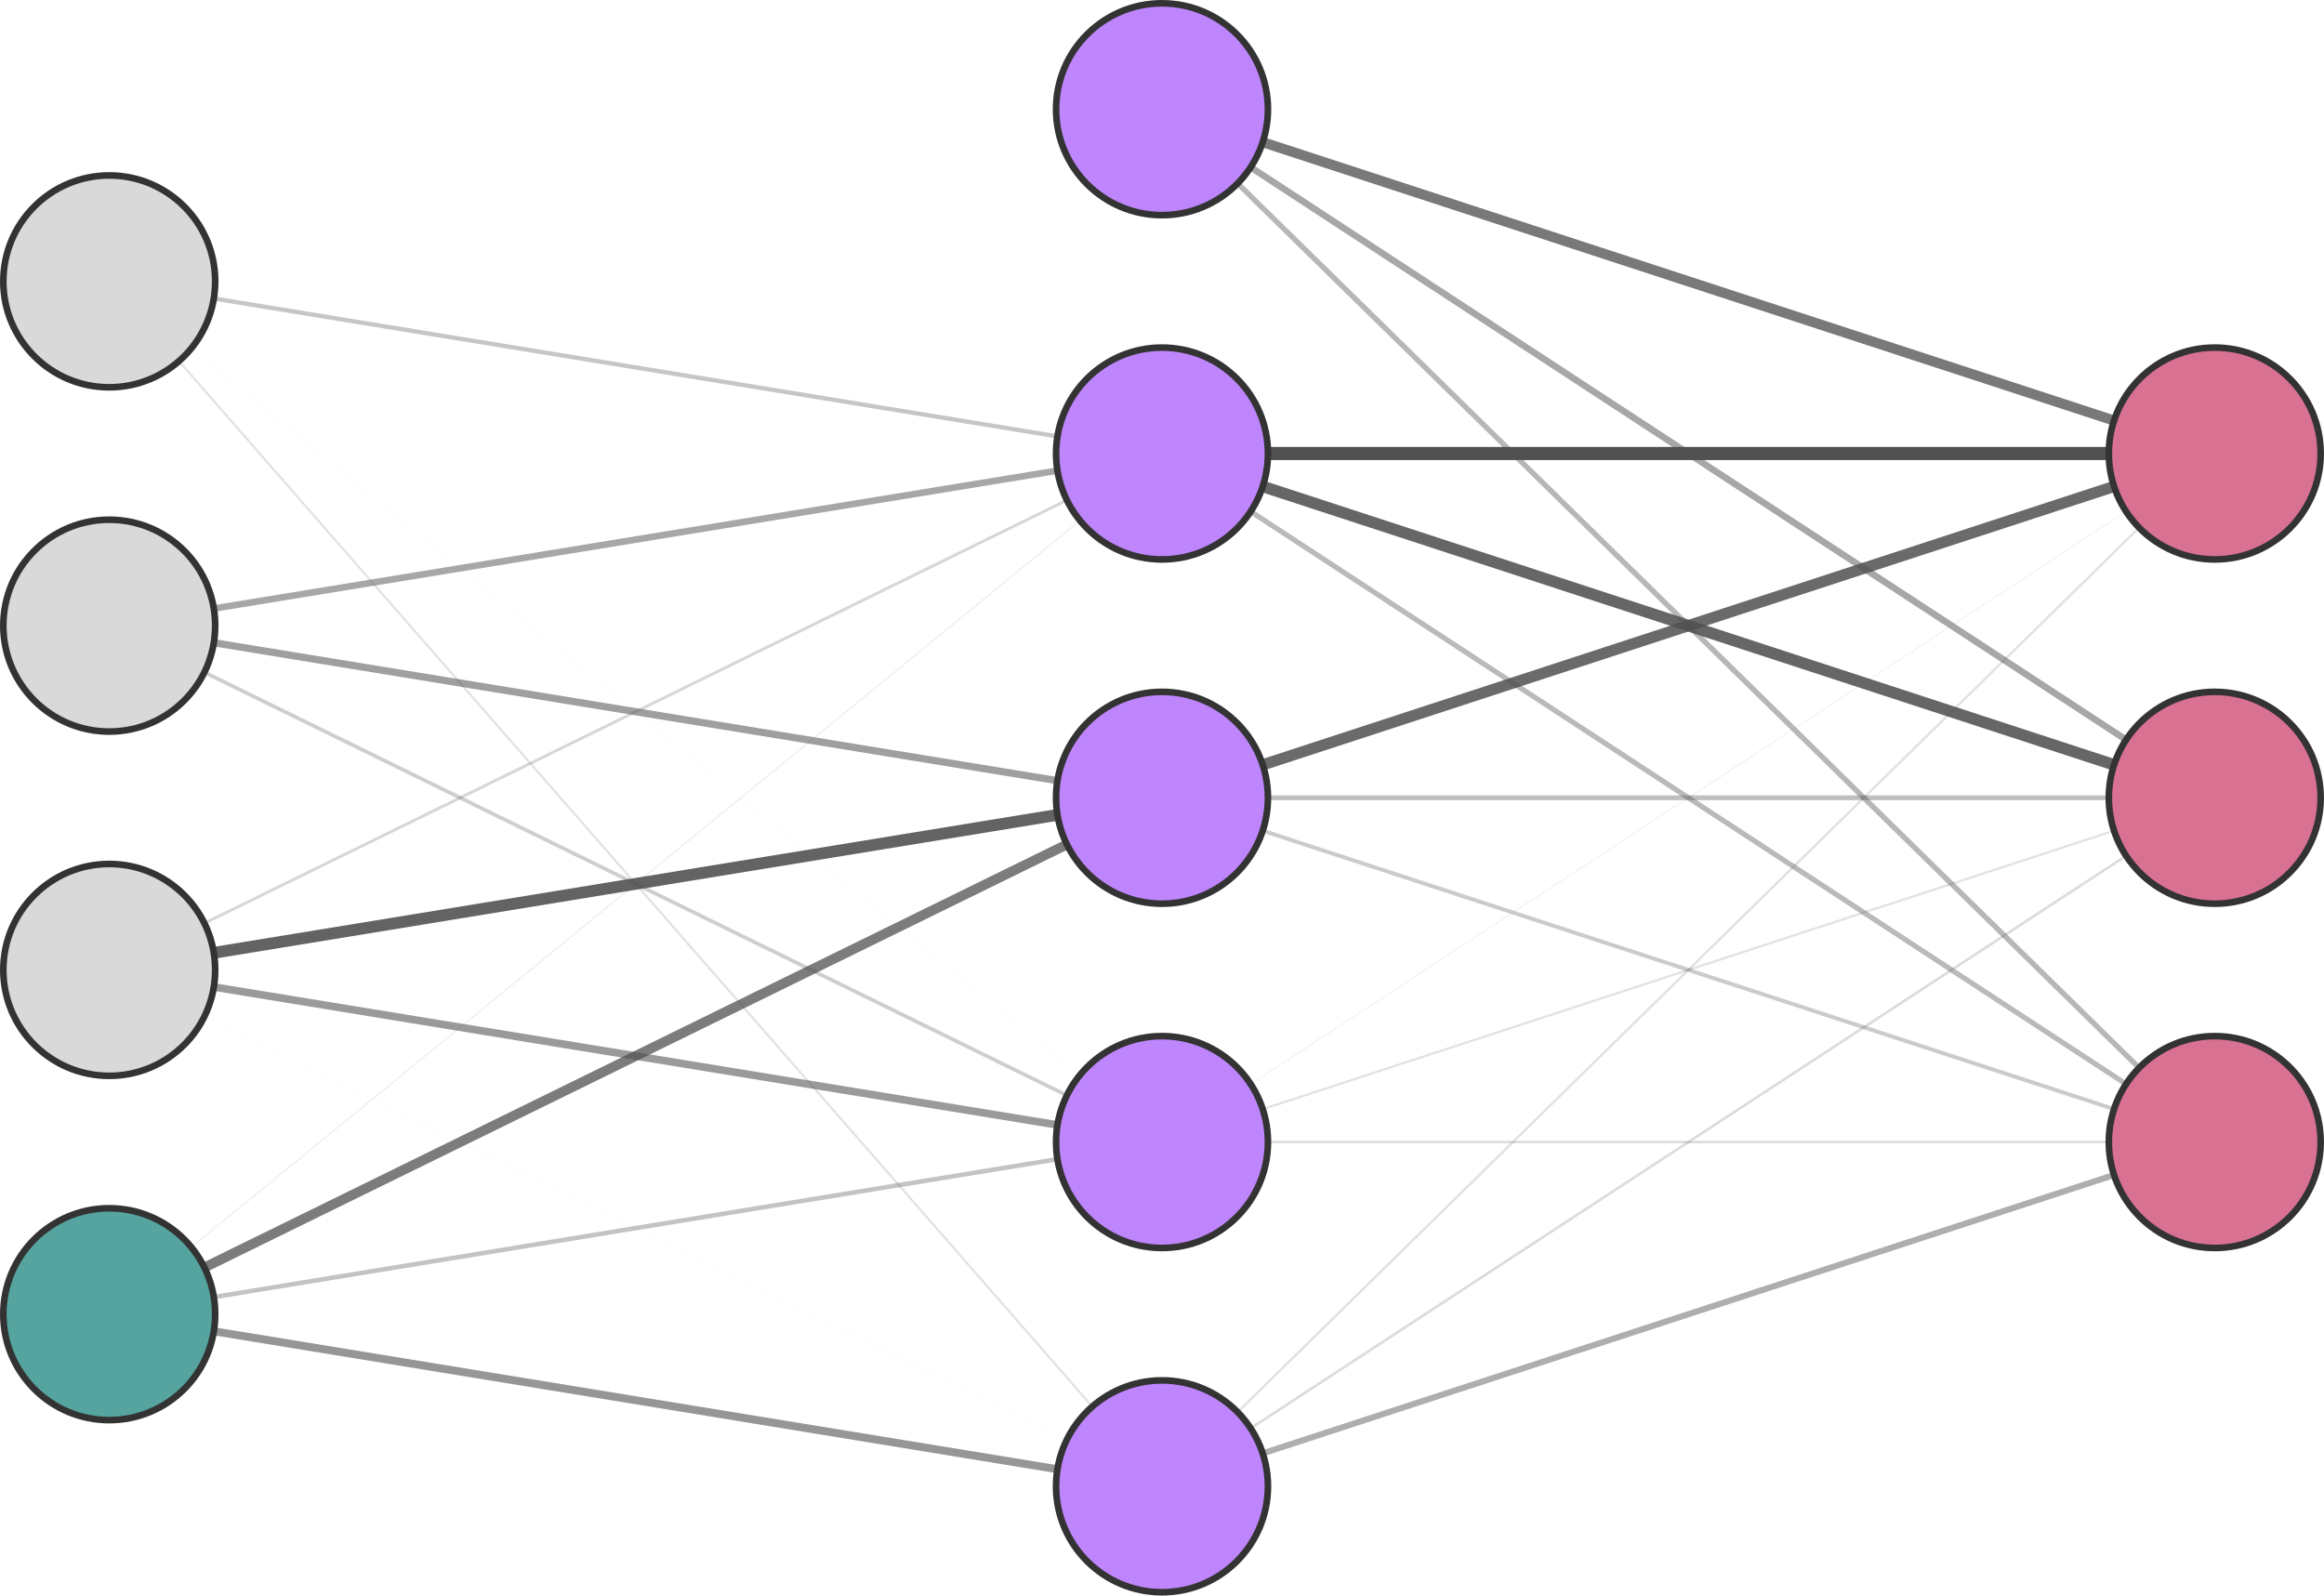
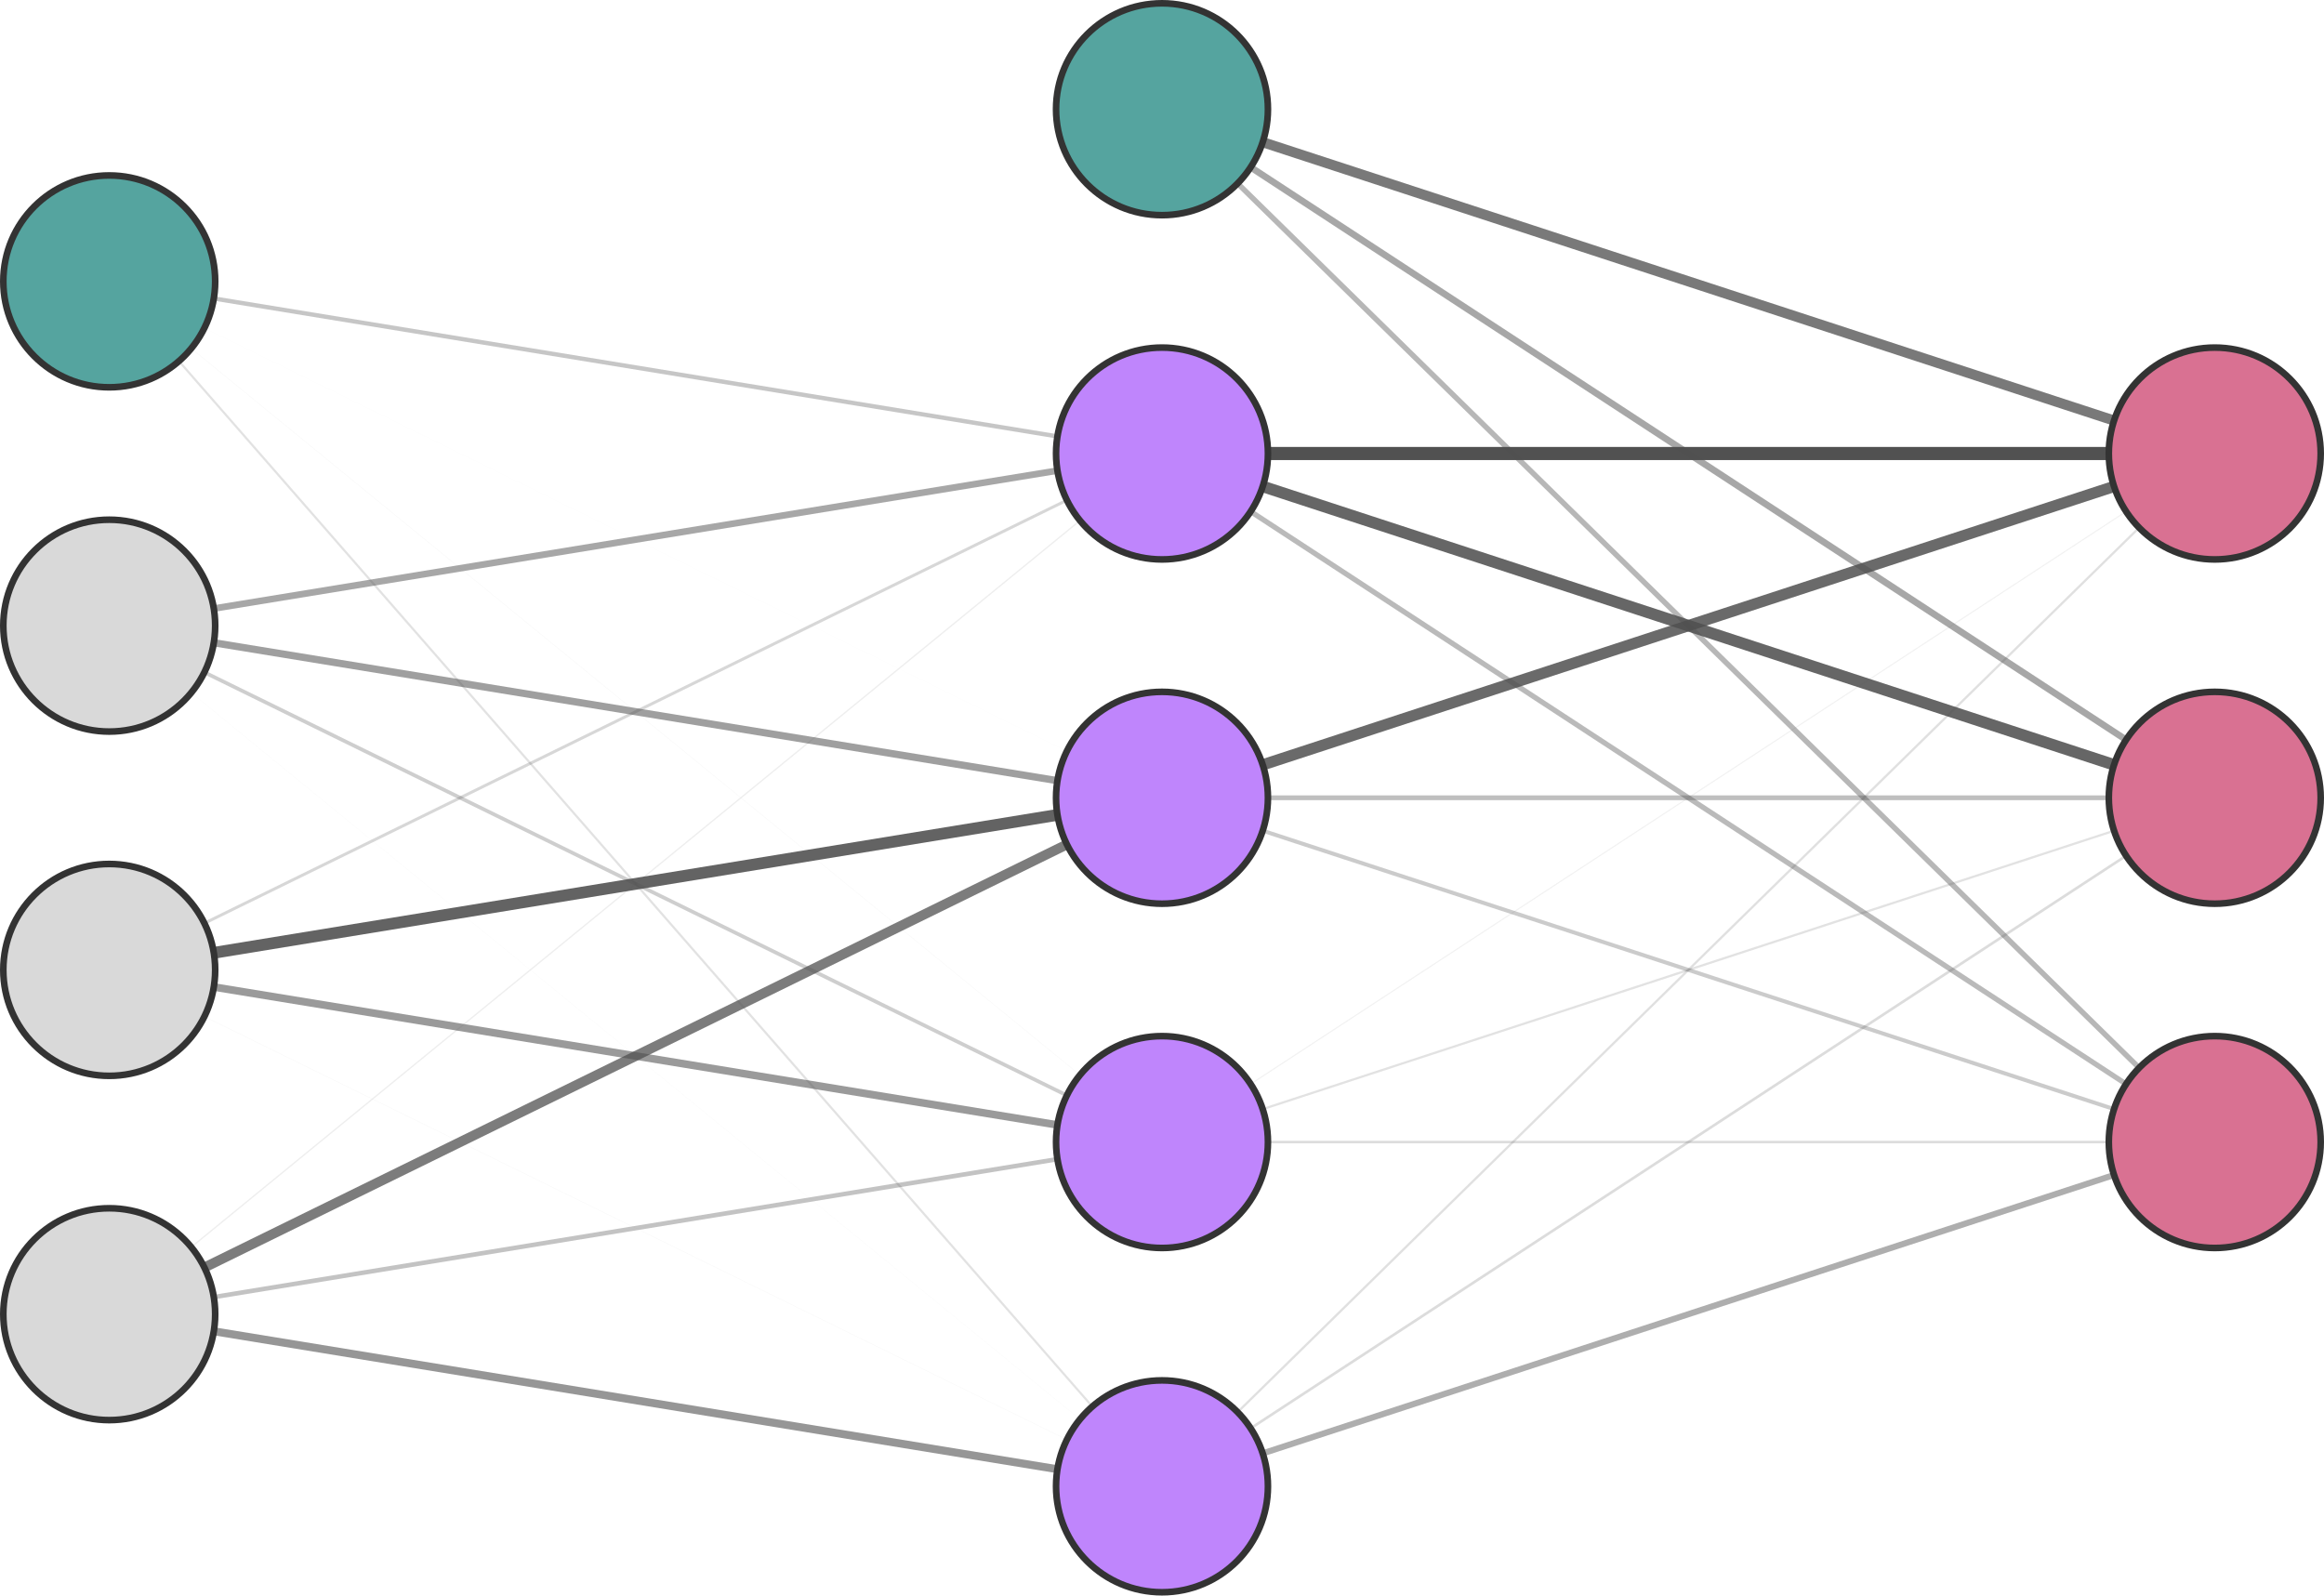
<svg xmlns="http://www.w3.org/2000/svg" width="351" height="241" viewBox="0 0 351 241" fill="none">
  <path d="M175.5 16.5L334.5 68.5" stroke="#505050" stroke-opacity="0.765" stroke-width="1.529" />
  <path d="M175.5 16.5L334.5 120.5" stroke="#505050" stroke-opacity="0.502" stroke-width="1.005" />
  <path d="M175.5 16.5L334.5 172.5" stroke="#505050" stroke-opacity="0.407" stroke-width="0.814" />
  <path d="M16.5 42.5L175.5 68.5" stroke="#505050" stroke-opacity="0.325" stroke-width="0.651" />
  <path d="M16.5 42.5L175.5 120.5" stroke="#505050" stroke-opacity="0.019" stroke-width="0.038" />
  <path d="M16.5 42.5L175.5 172.5" stroke="#505050" stroke-opacity="0.04" stroke-width="0.08" />
  <path d="M16.5 42.5L175.5 224.5" stroke="#505050" stroke-opacity="0.165" stroke-width="0.329" />
  <path d="M16.5 94.5L175.5 68.5" stroke="#505050" stroke-opacity="0.5" stroke-width="1" />
  <path d="M16.5 94.5L175.5 120.5" stroke="#505050" stroke-opacity="0.546" stroke-width="1.091" />
  <path d="M16.5 94.5L175.5 172.5" stroke="#505050" stroke-opacity="0.281" stroke-width="0.562" />
  <path d="M16.5 94.5L175.5 224.5" stroke="#505050" stroke-opacity="0.029" stroke-width="0.059" />
  <path d="M16.5 146.5L175.5 68.5" stroke="#505050" stroke-opacity="0.223" stroke-width="0.445" />
  <path d="M16.5 146.5L175.5 120.5" stroke="#505050" stroke-opacity="0.887" stroke-width="1.774" />
  <path d="M16.5 146.5L175.5 172.5" stroke="#505050" stroke-opacity="0.575" stroke-width="1.151" />
  <path d="M16.5 146.5L175.5 224.5" stroke="#505050" stroke-opacity="0.037" stroke-width="0.073" />
  <path d="M16.5 198.5L175.5 68.5" stroke="#505050" stroke-opacity="0.1" stroke-width="0.201" />
  <path d="M16.5 198.5L175.5 120.5" stroke="#505050" stroke-opacity="0.744" stroke-width="1.489" />
  <path d="M16.5 198.5L175.5 172.5" stroke="#505050" stroke-opacity="0.342" stroke-width="0.684" />
  <path d="M16.5 198.5L175.5 224.5" stroke="#505050" stroke-opacity="0.6" stroke-width="1.2" />
  <path d="M175.5 68.5H334.5" stroke="#505050" stroke-opacity="0.991" stroke-width="1.982" />
  <path d="M175.5 68.5L334.5 120.5" stroke="#505050" stroke-opacity="0.872" stroke-width="1.743" />
  <path d="M175.5 68.5L334.5 172.5" stroke="#505050" stroke-opacity="0.394" stroke-width="0.789" />
  <path d="M175.5 120.5L334.5 68.5" stroke="#505050" stroke-opacity="0.846" stroke-width="1.692" />
  <path d="M175.5 120.5H334.5" stroke="#505050" stroke-opacity="0.36" stroke-width="0.72" />
  <path d="M175.5 120.5L334.5 172.5" stroke="#505050" stroke-opacity="0.299" stroke-width="0.599" />
  <path d="M175.5 172.5L334.5 68.5" stroke="#505050" stroke-opacity="0.082" stroke-width="0.165" />
  <path d="M175.5 172.5L334.5 120.5" stroke="#505050" stroke-opacity="0.167" stroke-width="0.335" />
  <path d="M175.5 172.5H334.5" stroke="#505050" stroke-opacity="0.192" stroke-width="0.384" />
  <path d="M175.5 224.5L334.5 68.5" stroke="#505050" stroke-opacity="0.172" stroke-width="0.344" />
  <path d="M175.5 224.5L334.5 120.5" stroke="#505050" stroke-opacity="0.2" stroke-width="0.4" />
  <path d="M175.5 224.5L334.5 172.5" stroke="#505050" stroke-opacity="0.462" stroke-width="0.924" />
-   <path d="M16.5 58.5C25.337 58.5 32.5 51.337 32.5 42.5C32.5 33.663 25.337 26.5 16.5 26.5C7.663 26.5 0.5 33.663 0.5 42.5C0.5 51.337 7.663 58.5 16.5 58.5Z" fill="#D9D9D9" stroke="#333333" />
+   <path d="M16.5 58.5C25.337 58.5 32.5 51.337 32.5 42.5C32.5 33.663 25.337 26.5 16.5 26.5C7.663 26.5 0.5 33.663 0.5 42.5C0.5 51.337 7.663 58.5 16.5 58.5Z" fill="#55A49F" stroke="#333333" />
  <path d="M16.5 110.5C25.337 110.5 32.5 103.337 32.5 94.5C32.5 85.663 25.337 78.5 16.5 78.5C7.663 78.5 0.5 85.663 0.5 94.5C0.5 103.337 7.663 110.5 16.5 110.5Z" fill="#D9D9D9" stroke="#333333" />
  <path d="M16.5 162.5C25.337 162.5 32.5 155.337 32.5 146.5C32.5 137.663 25.337 130.5 16.5 130.5C7.663 130.5 0.5 137.663 0.5 146.5C0.5 155.337 7.663 162.5 16.5 162.5Z" fill="#D9D9D9" stroke="#333333" />
-   <path d="M16.5 214.5C25.337 214.5 32.5 207.337 32.5 198.5C32.5 189.663 25.337 182.5 16.5 182.5C7.663 182.5 0.5 189.663 0.5 198.5C0.5 207.337 7.663 214.5 16.5 214.5Z" fill="#55A49F" stroke="#333333" />
-   <path d="M175.5 32.5C184.337 32.5 191.5 25.337 191.5 16.5C191.5 7.663 184.337 0.5 175.5 0.5C166.663 0.5 159.5 7.663 159.5 16.5C159.5 25.337 166.663 32.5 175.5 32.5Z" fill="#BF85FC" stroke="#333333" />
+   <path d="M16.5 214.5C25.337 214.5 32.5 207.337 32.5 198.5C32.5 189.663 25.337 182.5 16.5 182.5C7.663 182.5 0.5 189.663 0.5 198.5C0.5 207.337 7.663 214.5 16.5 214.5Z" fill="#D9D9D9" stroke="#333333" />
+   <path d="M175.5 32.5C184.337 32.5 191.5 25.337 191.5 16.5C191.5 7.663 184.337 0.5 175.5 0.5C166.663 0.5 159.5 7.663 159.5 16.5C159.5 25.337 166.663 32.5 175.5 32.5Z" fill="#55A49F" stroke="#333333" />
  <path d="M175.5 84.5C184.337 84.5 191.5 77.337 191.5 68.5C191.5 59.663 184.337 52.5 175.5 52.5C166.663 52.5 159.5 59.663 159.5 68.5C159.5 77.337 166.663 84.5 175.5 84.5Z" fill="#BF85FC" stroke="#333333" />
  <path d="M175.5 136.5C184.337 136.5 191.5 129.337 191.5 120.5C191.5 111.663 184.337 104.5 175.5 104.5C166.663 104.5 159.5 111.663 159.5 120.5C159.5 129.337 166.663 136.5 175.5 136.5Z" fill="#BF85FC" stroke="#333333" />
  <path d="M175.5 188.5C184.337 188.5 191.5 181.337 191.5 172.5C191.5 163.663 184.337 156.5 175.5 156.5C166.663 156.5 159.5 163.663 159.5 172.5C159.5 181.337 166.663 188.5 175.5 188.5Z" fill="#BF85FC" stroke="#333333" />
  <path d="M175.5 240.5C184.337 240.5 191.5 233.337 191.5 224.5C191.5 215.663 184.337 208.5 175.5 208.5C166.663 208.5 159.5 215.663 159.5 224.5C159.5 233.337 166.663 240.5 175.5 240.5Z" fill="#BF85FC" stroke="#333333" />
  <path d="M334.5 84.5C343.337 84.5 350.5 77.337 350.5 68.5C350.5 59.663 343.337 52.5 334.5 52.5C325.663 52.5 318.5 59.663 318.5 68.5C318.5 77.337 325.663 84.5 334.5 84.5Z" fill="#D97192" stroke="#333333" />
  <path d="M334.5 136.5C343.337 136.5 350.5 129.337 350.5 120.5C350.5 111.663 343.337 104.5 334.5 104.5C325.663 104.5 318.5 111.663 318.5 120.5C318.5 129.337 325.663 136.5 334.5 136.5Z" fill="#D97192" stroke="#333333" />
  <path d="M334.5 188.5C343.337 188.5 350.5 181.337 350.5 172.5C350.5 163.663 343.337 156.5 334.5 156.5C325.663 156.5 318.5 163.663 318.5 172.5C318.5 181.337 325.663 188.5 334.5 188.5Z" fill="#D97192" stroke="#333333" />
</svg>
